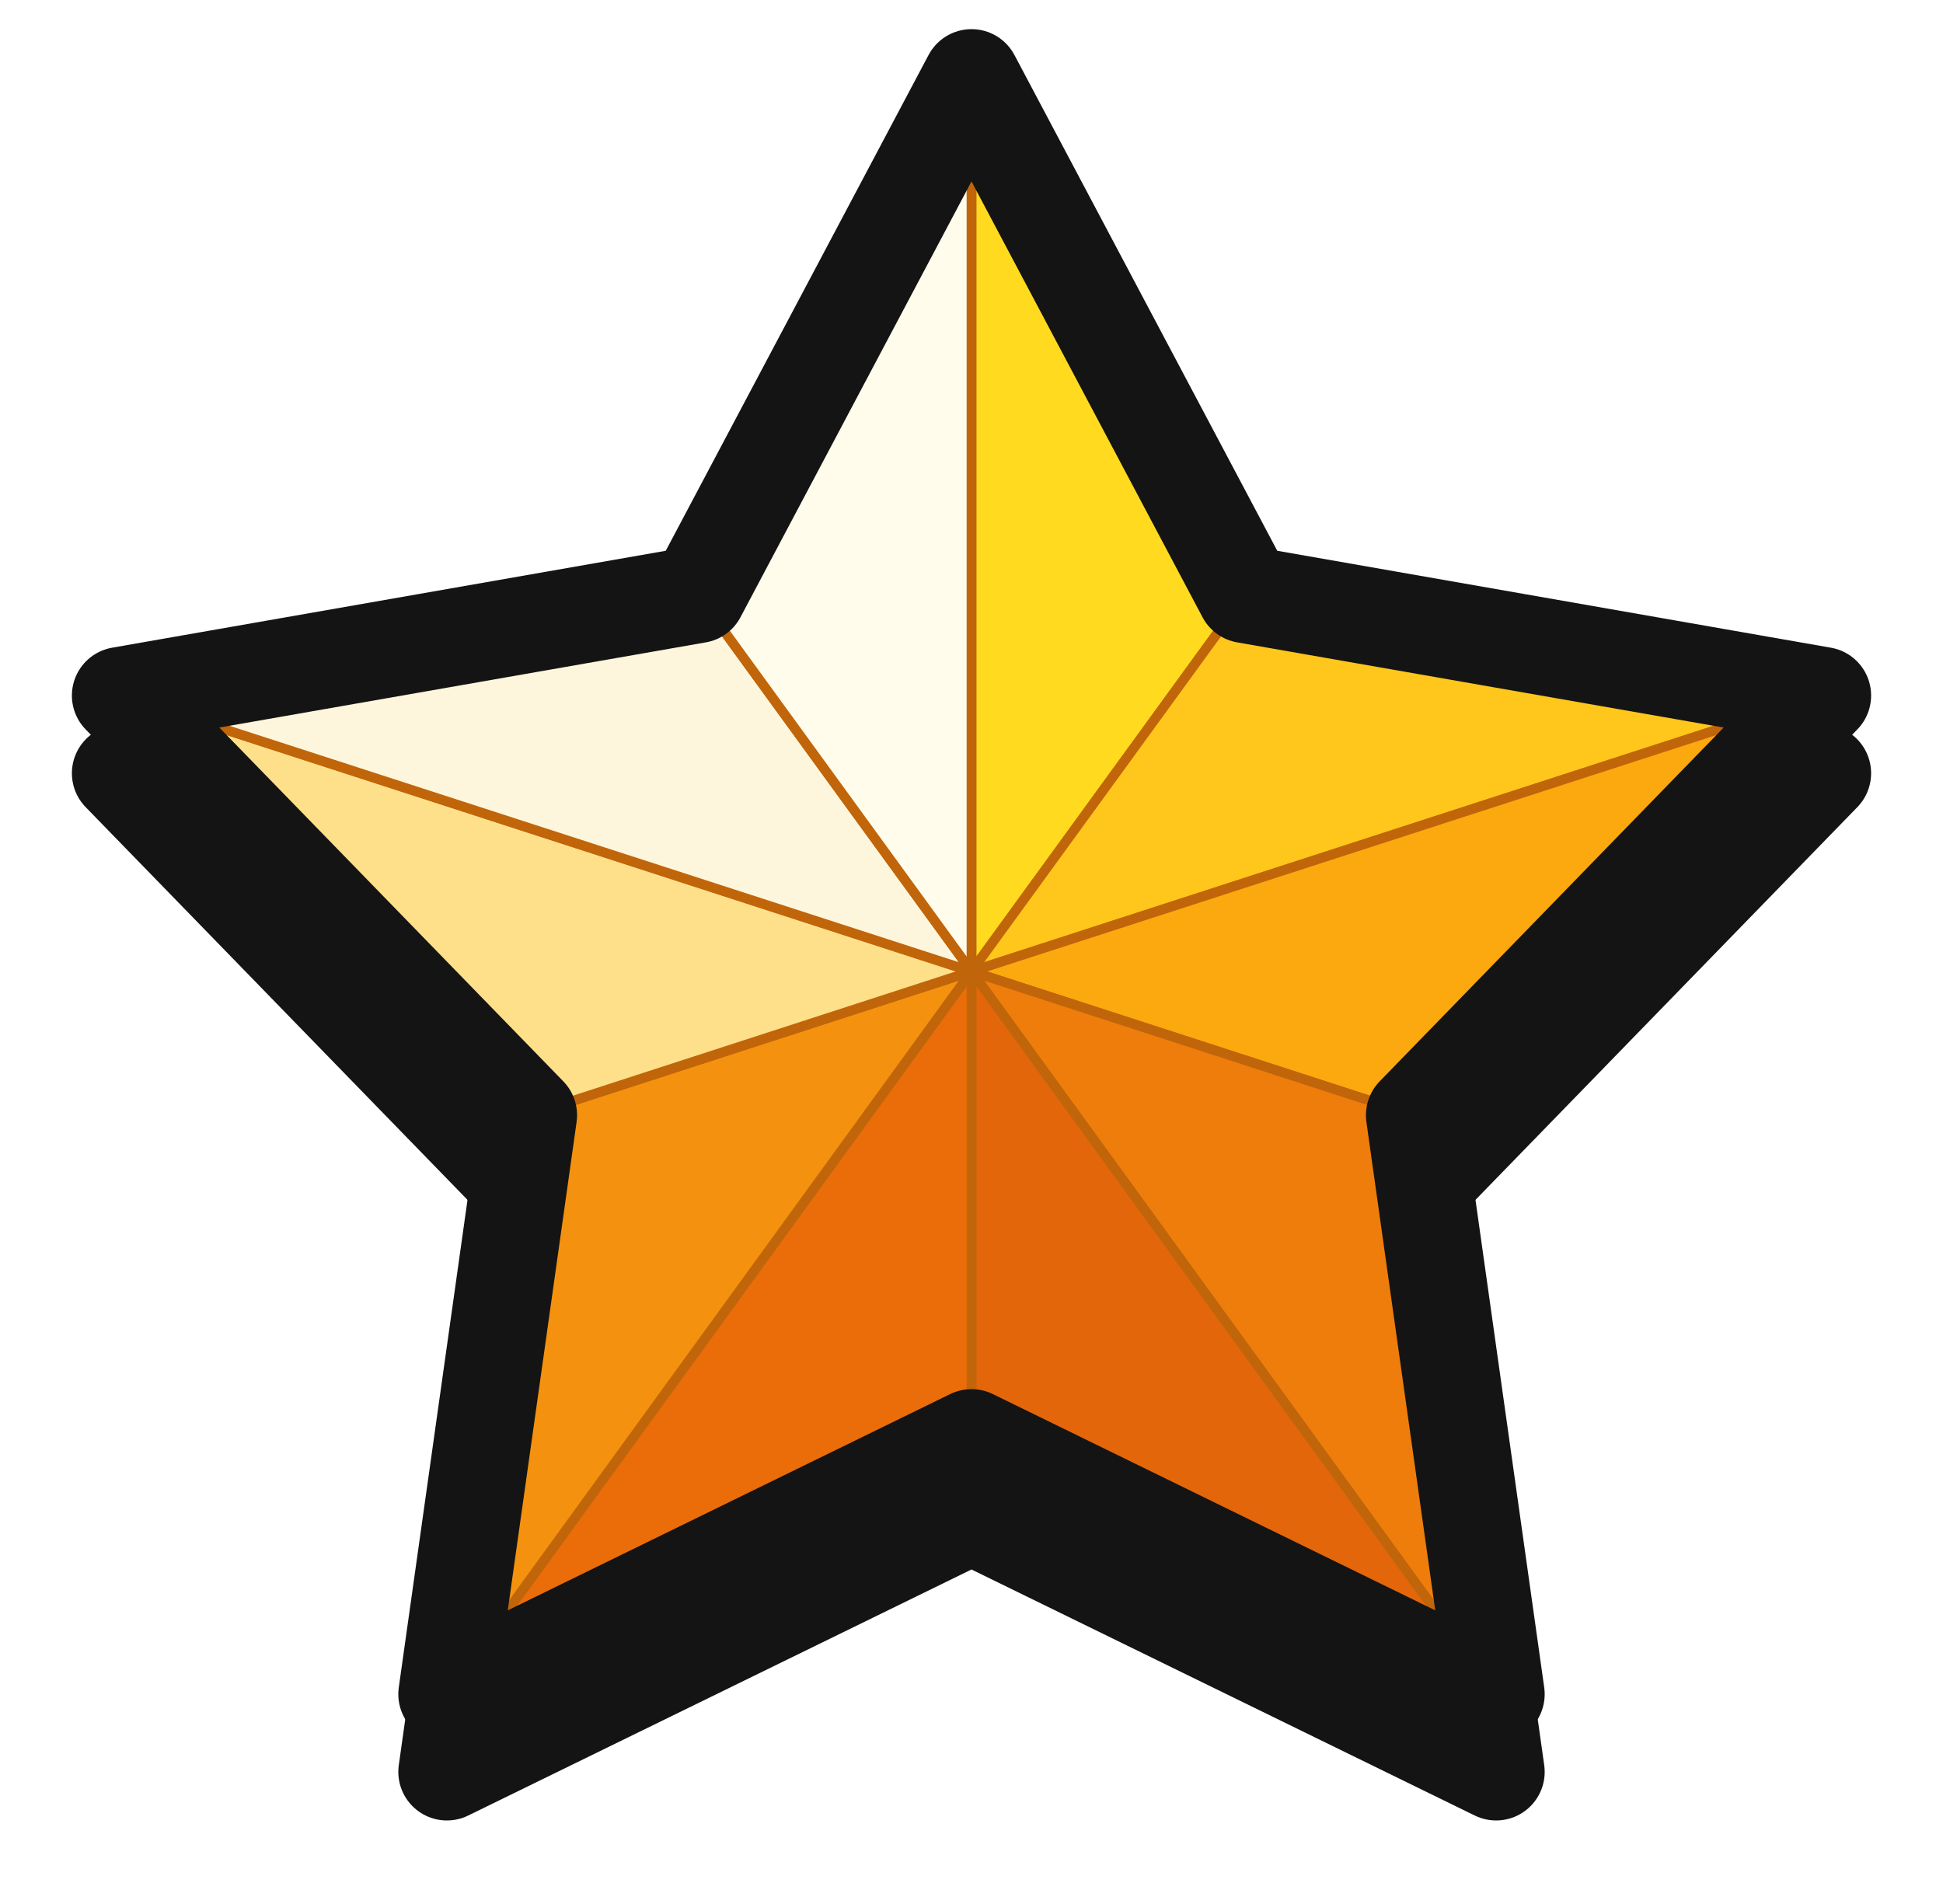
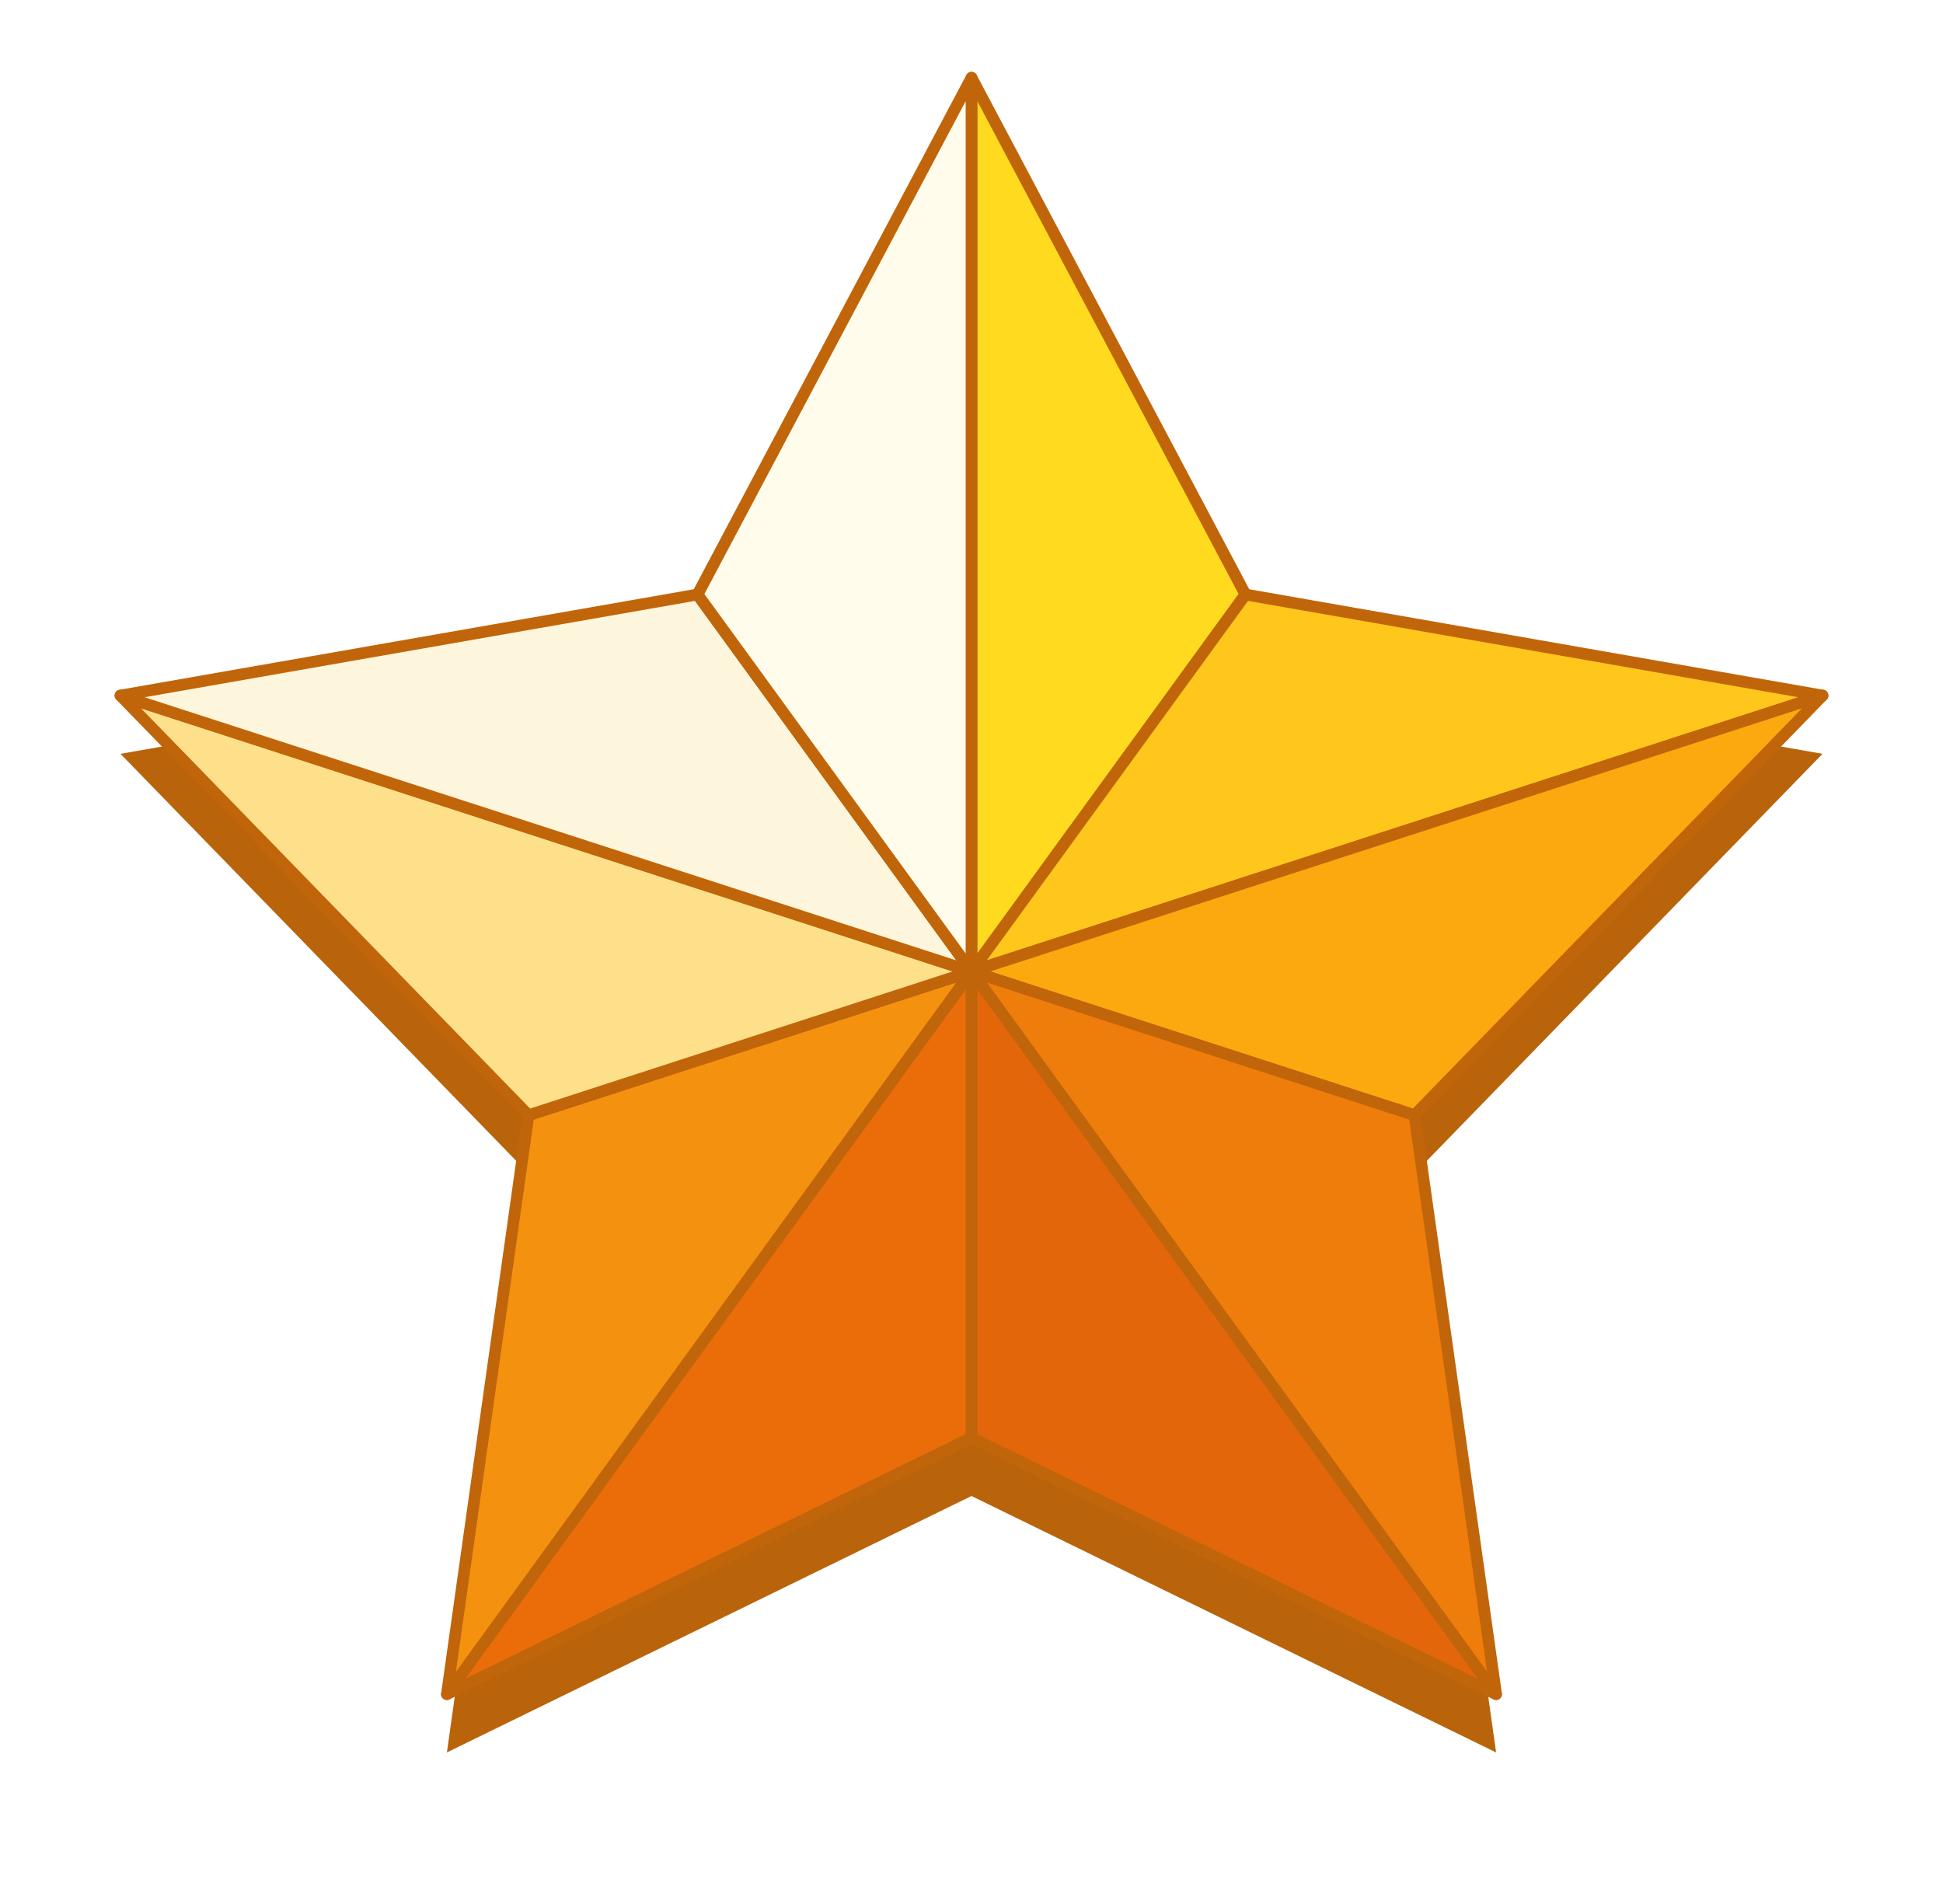
<svg xmlns="http://www.w3.org/2000/svg" viewBox="0 0 100 98" role="img" aria-label="">
-   <path d="M50,4 L64.1,30.6 L93.8,35.8 L72.8,57.4 L77,87.2 L50,74 L23,87.2 L27.2,57.4 L6.2,35.8 L35.9,30.6 Z" transform="translate(0,4)" fill="#141414" stroke="#141414" stroke-width="5" stroke-linejoin="round" />
-   <g stroke="#c1650a" stroke-width="0.5" stroke-linejoin="round">
+   <path d="M50,4 L64.1,30.6 L93.8,35.8 L72.8,57.4 L77,87.2 L50,74 L23,87.2 L27.2,57.4 L6.2,35.8 L35.9,30.6 Z" transform="translate(0,3)" fill="#b9640b" />
+   <g stroke="#c1650a" stroke-width="0.6" stroke-linejoin="round">
    <path d="M50,50 L50,4 L64.1,30.6 Z" fill="#ffda1f" />
    <path d="M50,50 L64.1,30.6 L93.8,35.8 Z" fill="#ffc61b" />
    <path d="M50,50 L93.8,35.8 L72.8,57.4 Z" fill="#fca80f" />
    <path d="M50,50 L72.8,57.4 L77,87.2 Z" fill="#ee7d0c" />
    <path d="M50,50 L77,87.2 L50,74 Z" fill="#e4660a" />
    <path d="M50,50 L50,74 L23,87.2 Z" fill="#ea6d0a" />
    <path d="M50,50 L23,87.2 L27.2,57.4 Z" fill="#f4920f" />
    <path d="M50,50 L27.2,57.4 L6.2,35.8 Z" fill="#ffe08a" />
    <path d="M50,50 L6.2,35.8 L35.9,30.6 Z" fill="#fef6dc" />
    <path d="M50,50 L35.9,30.6 L50,4 Z" fill="#fffceb" />
  </g>
-   <path d="M50,4 L64.1,30.6 L93.8,35.8 L72.8,57.4 L77,87.2 L50,74 L23,87.2 L27.2,57.4 L6.2,35.8 L35.9,30.6 Z" fill="none" stroke="#141414" stroke-width="5" stroke-linejoin="round" />
</svg>
